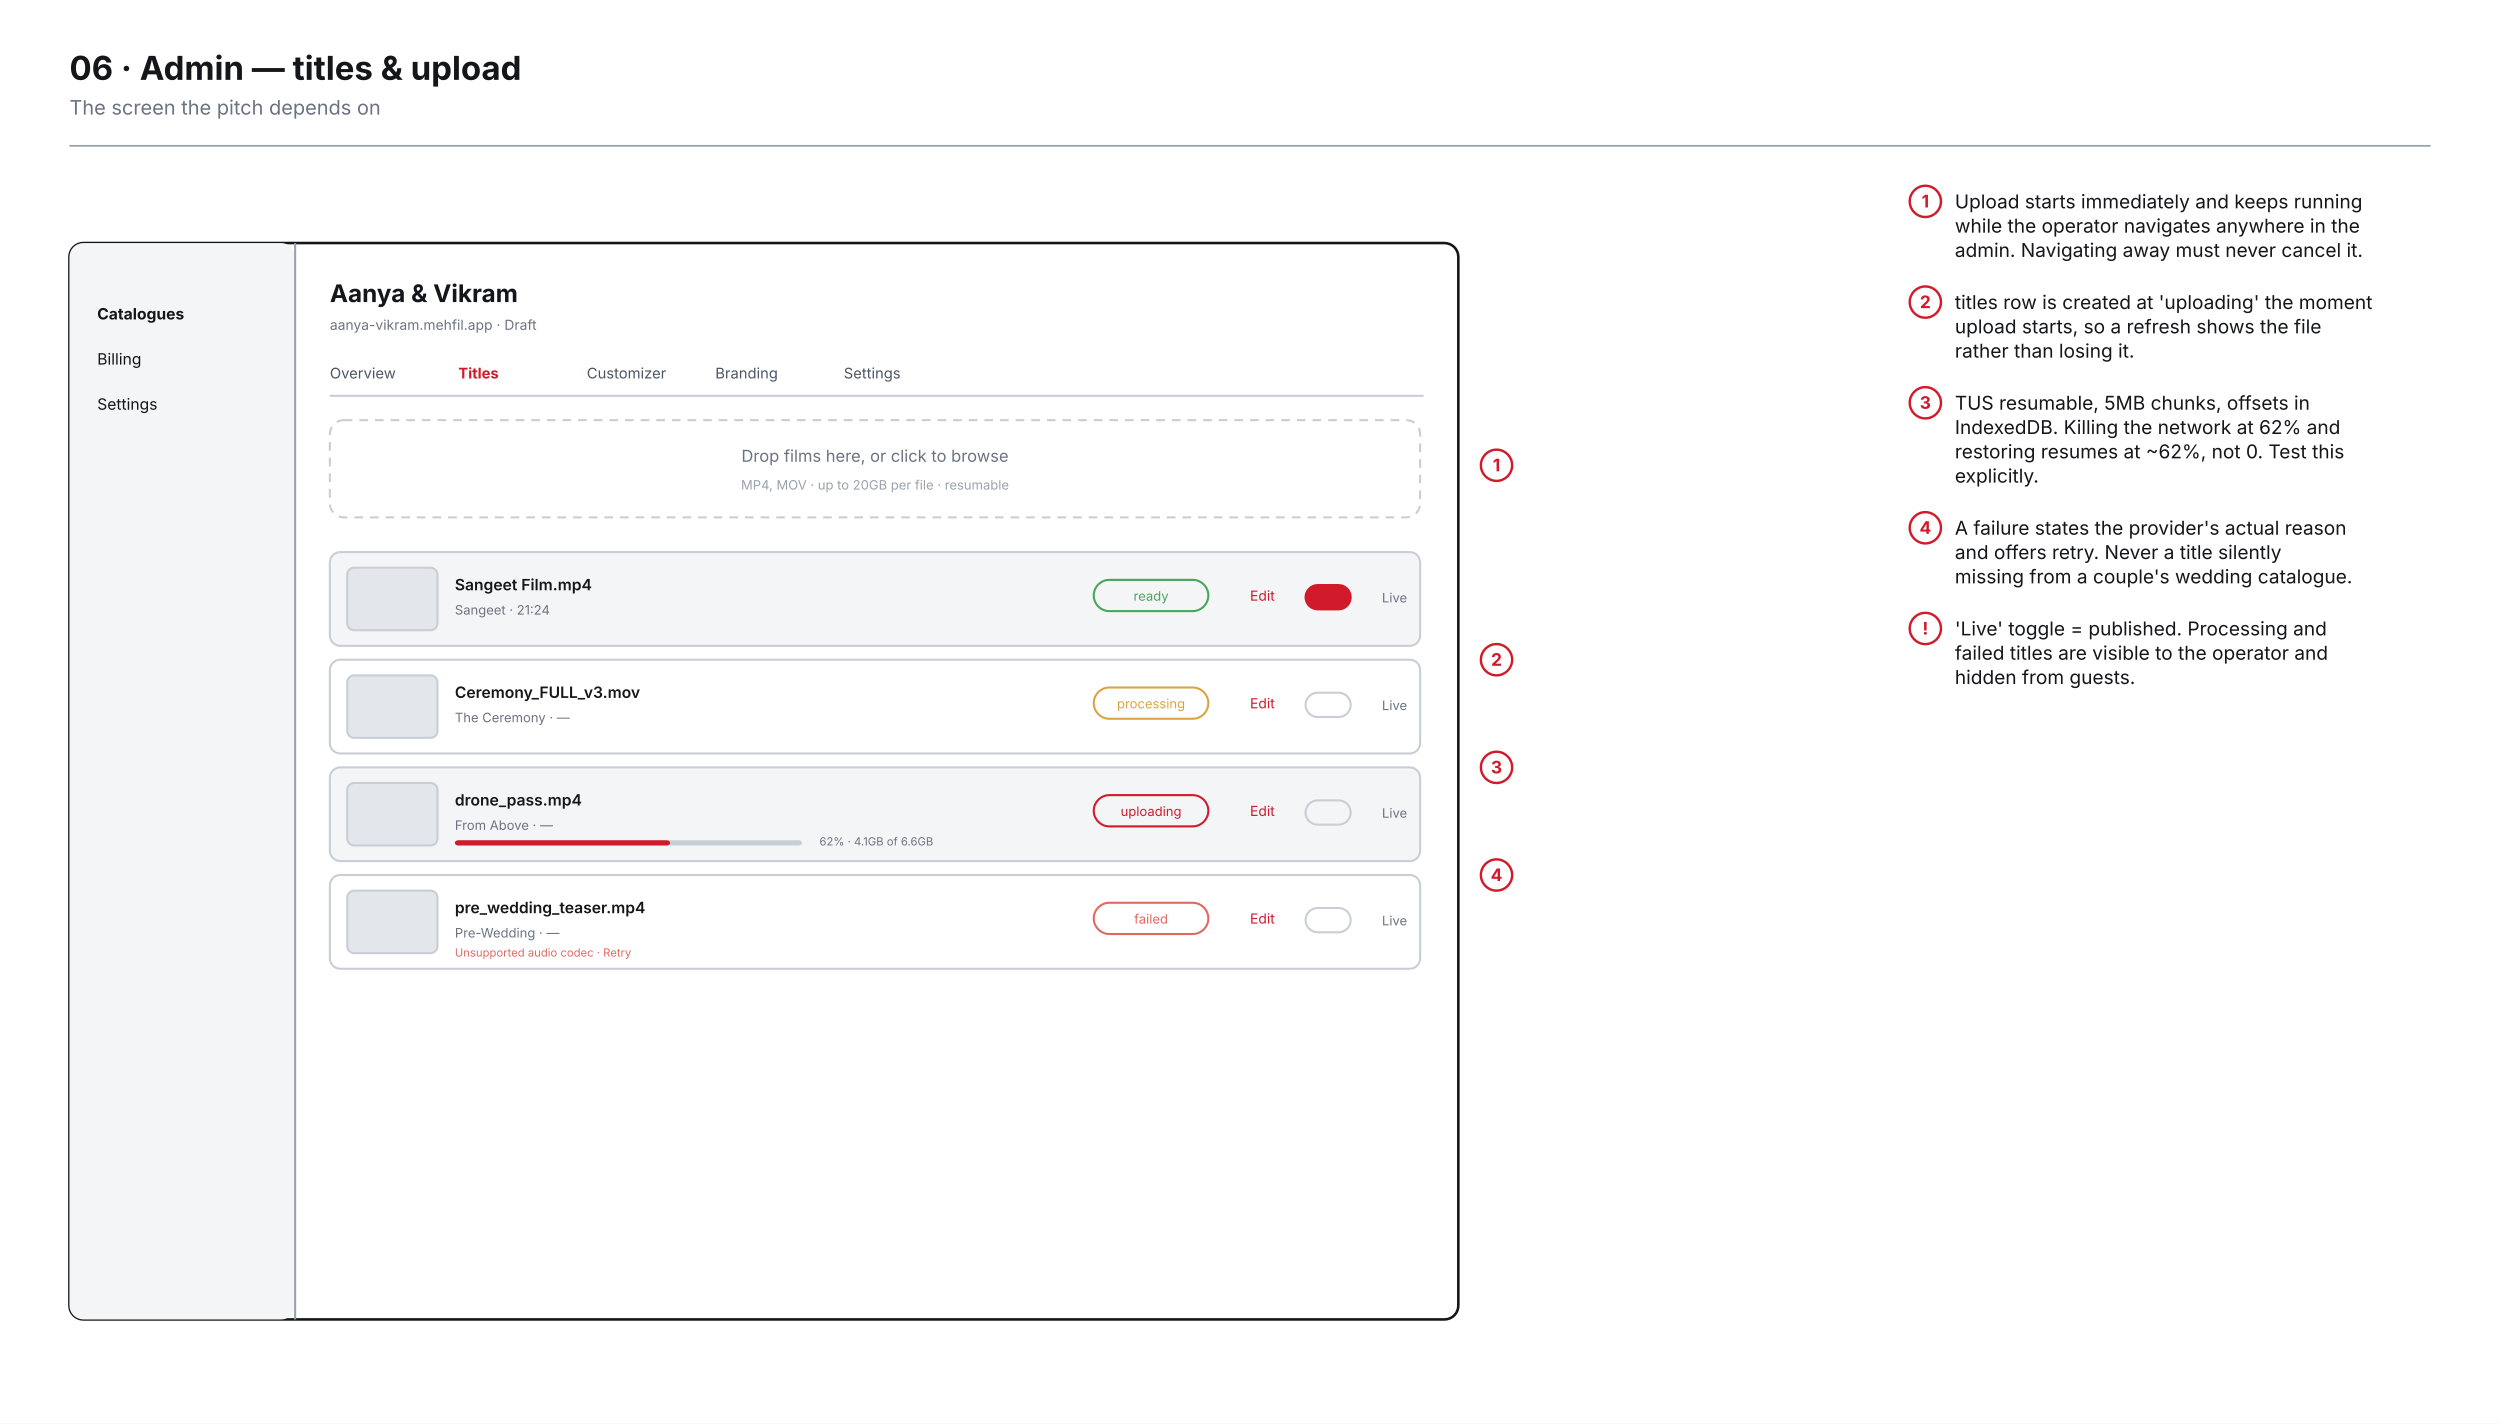
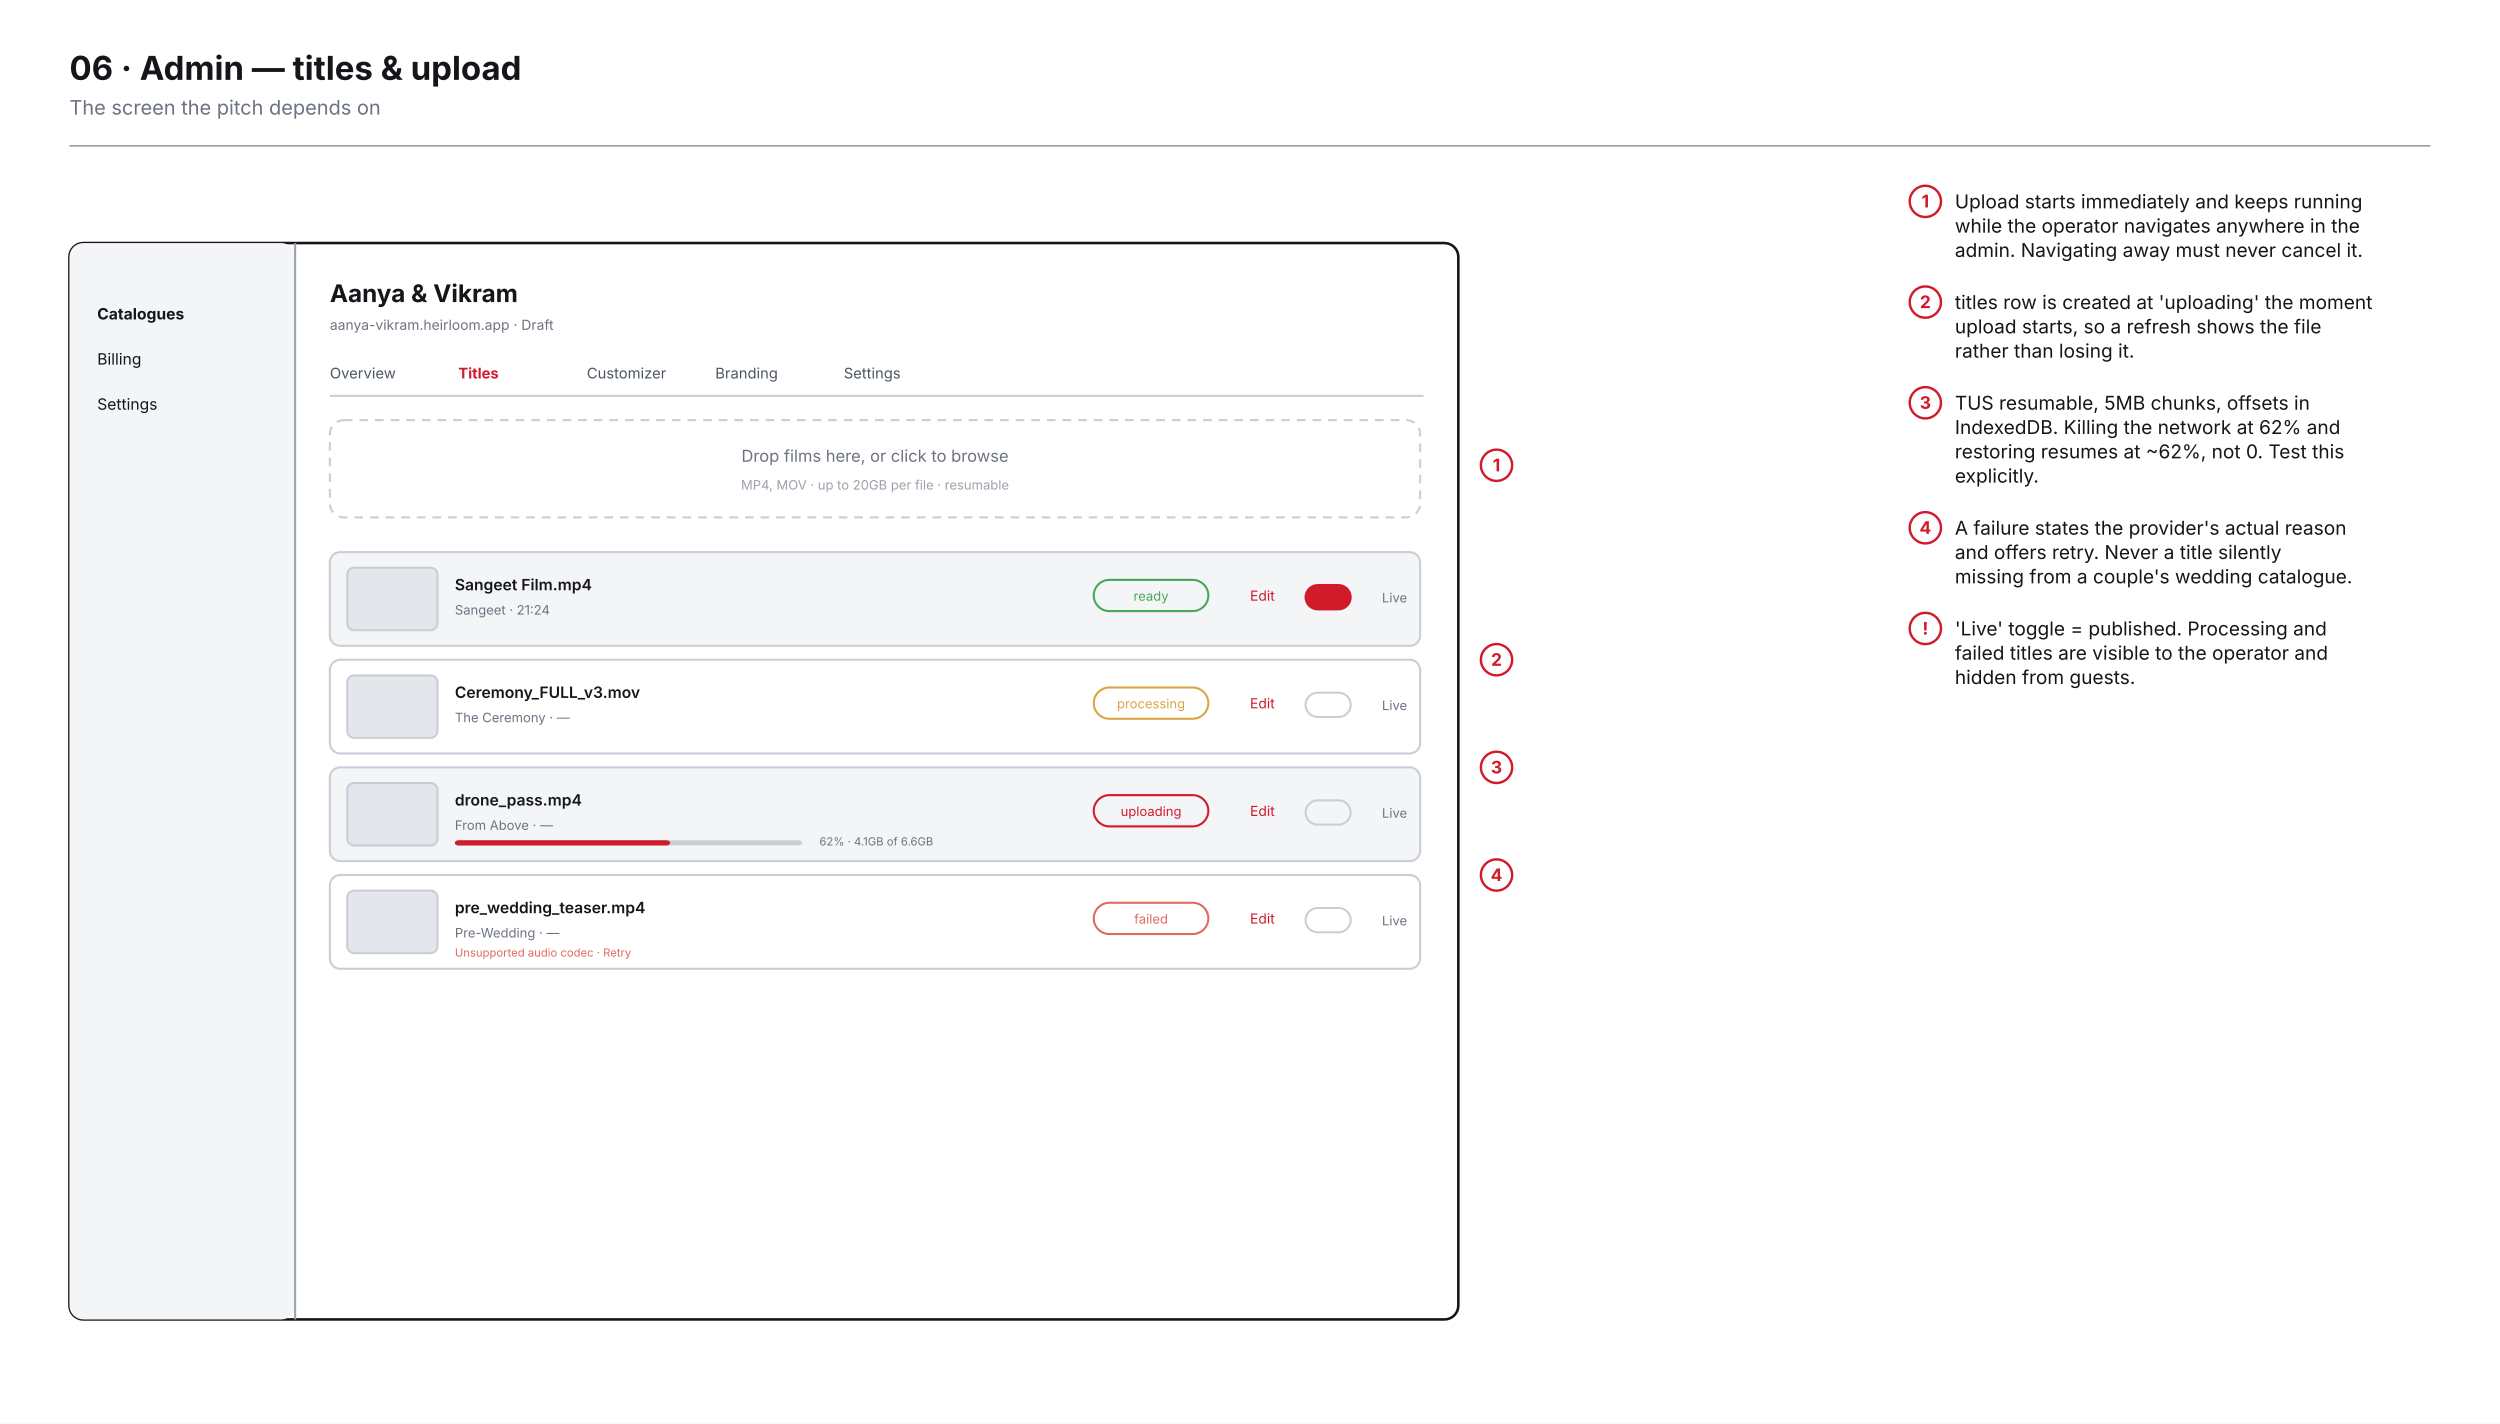
<svg xmlns="http://www.w3.org/2000/svg" width="1440" height="820" viewBox="0 0 1440 820" font-family="Inter, Helvetica, Arial, sans-serif">
  <rect width="1440" height="820" fill="#ffffff" />
  <text x="40" y="46" font-size="19" font-weight="700" fill="#14161a">06 · Admin — titles &amp; upload</text>
  <text x="40" y="66" font-size="11.5" fill="#6b7280">The screen the pitch depends on</text>
  <line x1="40" y1="84" x2="1400" y2="84" stroke="#9aa1ab" stroke-width="1" />
  <rect x="40" y="140" width="800" height="620" rx="8" fill="#fff" stroke="#14161a" stroke-width="1.5" opacity="1" />
  <rect x="40" y="140" width="130" height="620" rx="8" fill="#f4f5f7" stroke="none" stroke-width="1.2" opacity="1" />
  <text x="56" y="184" font-family="Inter, Helvetica, Arial, sans-serif" font-size="9" font-weight="700" fill="#14161a" text-anchor="start" letter-spacing="0">Catalogues</text>
  <text x="56" y="210" font-family="Inter, Helvetica, Arial, sans-serif" font-size="9" font-weight="400" fill="#14161a" text-anchor="start" letter-spacing="0">Billing</text>
  <text x="56" y="236" font-family="Inter, Helvetica, Arial, sans-serif" font-size="9" font-weight="400" fill="#14161a" text-anchor="start" letter-spacing="0">Settings</text>
  <line x1="170" y1="140" x2="170" y2="760" stroke="#9aa1ab" stroke-width="1.2" />
  <text x="190" y="174" font-family="Inter, Helvetica, Arial, sans-serif" font-size="14" font-weight="700" fill="#14161a" text-anchor="start" letter-spacing="0">Aanya &amp; Vikram</text>
-   <text x="190" y="190" font-family="Inter, Helvetica, Arial, sans-serif" font-size="8" font-weight="400" fill="#6b7280" text-anchor="start" letter-spacing="0">aanya-vikram.mehfil.app  ·  Draft</text>
+   <text x="190" y="190" font-family="Inter, Helvetica, Arial, sans-serif" font-size="8" font-weight="400" fill="#6b7280" text-anchor="start" letter-spacing="0">aanya-vikram.heirloom.app  ·  Draft</text>
  <text x="190" y="218" font-family="Inter, Helvetica, Arial, sans-serif" font-size="8.5" font-weight="400" fill="#4b5563" text-anchor="start" letter-spacing="0">Overview</text>
  <text x="264" y="218" font-family="Inter, Helvetica, Arial, sans-serif" font-size="8.5" font-weight="700" fill="#d11a2a" text-anchor="start" letter-spacing="0">Titles</text>
  <text x="338" y="218" font-family="Inter, Helvetica, Arial, sans-serif" font-size="8.5" font-weight="400" fill="#4b5563" text-anchor="start" letter-spacing="0">Customizer</text>
  <text x="412" y="218" font-family="Inter, Helvetica, Arial, sans-serif" font-size="8.5" font-weight="400" fill="#4b5563" text-anchor="start" letter-spacing="0">Branding</text>
  <text x="486" y="218" font-family="Inter, Helvetica, Arial, sans-serif" font-size="8.5" font-weight="400" fill="#4b5563" text-anchor="start" letter-spacing="0">Settings</text>
  <line x1="190" y1="228" x2="820" y2="228" stroke="#c9ced6" stroke-width="1.2" />
  <rect x="190" y="242" width="628" height="56" rx="8" fill="none" stroke="#c9ced6" stroke-width="1.2" opacity="1" stroke-dasharray="5 4" />
  <text x="504.0" y="266" font-family="Inter, Helvetica, Arial, sans-serif" font-size="9.5" font-weight="400" fill="#6b7280" text-anchor="middle" letter-spacing="0">Drop films here, or click to browse</text>
  <text x="504.0" y="282" font-family="Inter, Helvetica, Arial, sans-serif" font-size="7.5" font-weight="400" fill="#9aa1ab" text-anchor="middle" letter-spacing="0">MP4, MOV · up to 20GB per file · resumable</text>
  <rect x="190" y="318" width="628" height="54" rx="6" fill="#f4f5f7" stroke="#c9ced6" stroke-width="1.2" opacity="1" />
  <rect x="200" y="327" width="52" height="36" rx="4" fill="#e3e6ea" stroke="#c9ced6" stroke-width="1.2" opacity="1" />
  <text x="262" y="340" font-family="Inter, Helvetica, Arial, sans-serif" font-size="9" font-weight="600" fill="#14161a" text-anchor="start" letter-spacing="0">Sangeet Film.mp4</text>
  <text x="262" y="354" font-family="Inter, Helvetica, Arial, sans-serif" font-size="7.5" font-weight="400" fill="#6b7280" text-anchor="start" letter-spacing="0">Sangeet  ·  21:24</text>
  <rect x="630" y="334" width="66" height="18" rx="9" fill="none" stroke="#46a758" stroke-width="1.2" opacity="1" />
  <text x="663" y="346" font-family="Inter, Helvetica, Arial, sans-serif" font-size="7.5" font-weight="400" fill="#46a758" text-anchor="middle" letter-spacing="0">ready</text>
  <text x="720" y="346" font-family="Inter, Helvetica, Arial, sans-serif" font-size="8" font-weight="400" fill="#d11a2a" text-anchor="start" letter-spacing="0">Edit</text>
  <rect x="752" y="337" width="26" height="14" rx="7" fill="#d11a2a" stroke="#d11a2a" stroke-width="1.2" opacity="1" />
  <text x="796" y="347" font-family="Inter, Helvetica, Arial, sans-serif" font-size="7.5" font-weight="400" fill="#6b7280" text-anchor="start" letter-spacing="0">Live</text>
  <rect x="190" y="380" width="628" height="54" rx="6" fill="#fff" stroke="#c9ced6" stroke-width="1.2" opacity="1" />
  <rect x="200" y="389" width="52" height="36" rx="4" fill="#e3e6ea" stroke="#c9ced6" stroke-width="1.2" opacity="1" />
  <text x="262" y="402" font-family="Inter, Helvetica, Arial, sans-serif" font-size="9" font-weight="600" fill="#14161a" text-anchor="start" letter-spacing="0">Ceremony_FULL_v3.mov</text>
  <text x="262" y="416" font-family="Inter, Helvetica, Arial, sans-serif" font-size="7.5" font-weight="400" fill="#6b7280" text-anchor="start" letter-spacing="0">The Ceremony  ·  —</text>
  <rect x="630" y="396" width="66" height="18" rx="9" fill="none" stroke="#d9a441" stroke-width="1.2" opacity="1" />
  <text x="663" y="408" font-family="Inter, Helvetica, Arial, sans-serif" font-size="7.5" font-weight="400" fill="#d9a441" text-anchor="middle" letter-spacing="0">processing</text>
  <text x="720" y="408" font-family="Inter, Helvetica, Arial, sans-serif" font-size="8" font-weight="400" fill="#d11a2a" text-anchor="start" letter-spacing="0">Edit</text>
  <rect x="752" y="399" width="26" height="14" rx="7" fill="none" stroke="#c9ced6" stroke-width="1.2" opacity="1" />
  <text x="796" y="409" font-family="Inter, Helvetica, Arial, sans-serif" font-size="7.5" font-weight="400" fill="#6b7280" text-anchor="start" letter-spacing="0">Live</text>
  <rect x="190" y="442" width="628" height="54" rx="6" fill="#f4f5f7" stroke="#c9ced6" stroke-width="1.2" opacity="1" />
  <rect x="200" y="451" width="52" height="36" rx="4" fill="#e3e6ea" stroke="#c9ced6" stroke-width="1.2" opacity="1" />
  <text x="262" y="464" font-family="Inter, Helvetica, Arial, sans-serif" font-size="9" font-weight="600" fill="#14161a" text-anchor="start" letter-spacing="0">drone_pass.mp4</text>
  <text x="262" y="478" font-family="Inter, Helvetica, Arial, sans-serif" font-size="7.5" font-weight="400" fill="#6b7280" text-anchor="start" letter-spacing="0">From Above  ·  —</text>
  <rect x="630" y="458" width="66" height="18" rx="9" fill="none" stroke="#d11a2a" stroke-width="1.2" opacity="1" />
  <text x="663" y="470" font-family="Inter, Helvetica, Arial, sans-serif" font-size="7.5" font-weight="400" fill="#d11a2a" text-anchor="middle" letter-spacing="0">uploading</text>
  <rect x="262" y="484" width="200" height="3" rx="2" fill="#c9ced6" stroke="none" stroke-width="1.2" opacity="1" />
  <rect x="262" y="484" width="124.0" height="3" rx="2" fill="#d11a2a" stroke="none" stroke-width="1.2" opacity="1" />
  <text x="472" y="487" font-family="Inter, Helvetica, Arial, sans-serif" font-size="6.5" font-weight="400" fill="#6b7280" text-anchor="start" letter-spacing="0">62%  ·  4.1GB of 6.6GB</text>
  <text x="720" y="470" font-family="Inter, Helvetica, Arial, sans-serif" font-size="8" font-weight="400" fill="#d11a2a" text-anchor="start" letter-spacing="0">Edit</text>
  <rect x="752" y="461" width="26" height="14" rx="7" fill="none" stroke="#c9ced6" stroke-width="1.2" opacity="1" />
  <text x="796" y="471" font-family="Inter, Helvetica, Arial, sans-serif" font-size="7.5" font-weight="400" fill="#6b7280" text-anchor="start" letter-spacing="0">Live</text>
  <rect x="190" y="504" width="628" height="54" rx="6" fill="#fff" stroke="#c9ced6" stroke-width="1.2" opacity="1" />
  <rect x="200" y="513" width="52" height="36" rx="4" fill="#e3e6ea" stroke="#c9ced6" stroke-width="1.2" opacity="1" />
  <text x="262" y="526" font-family="Inter, Helvetica, Arial, sans-serif" font-size="9" font-weight="600" fill="#14161a" text-anchor="start" letter-spacing="0">pre_wedding_teaser.mp4</text>
  <text x="262" y="540" font-family="Inter, Helvetica, Arial, sans-serif" font-size="7.5" font-weight="400" fill="#6b7280" text-anchor="start" letter-spacing="0">Pre-Wedding  ·  —</text>
  <rect x="630" y="520" width="66" height="18" rx="9" fill="none" stroke="#e0685f" stroke-width="1.2" opacity="1" />
  <text x="663" y="532" font-family="Inter, Helvetica, Arial, sans-serif" font-size="7.5" font-weight="400" fill="#e0685f" text-anchor="middle" letter-spacing="0">failed</text>
  <text x="262" y="551" font-family="Inter, Helvetica, Arial, sans-serif" font-size="6.5" font-weight="400" fill="#e0685f" text-anchor="start" letter-spacing="0">Unsupported audio codec · Retry</text>
  <text x="720" y="532" font-family="Inter, Helvetica, Arial, sans-serif" font-size="8" font-weight="400" fill="#d11a2a" text-anchor="start" letter-spacing="0">Edit</text>
  <rect x="752" y="523" width="26" height="14" rx="7" fill="none" stroke="#c9ced6" stroke-width="1.2" opacity="1" />
  <text x="796" y="533" font-family="Inter, Helvetica, Arial, sans-serif" font-size="7.5" font-weight="400" fill="#6b7280" text-anchor="start" letter-spacing="0">Live</text>
  <circle cx="862" cy="268" r="9" fill="#fff" stroke="#d11a2a" stroke-width="1.4" />
  <text x="862" y="271.5" font-family="Inter, Helvetica, Arial, sans-serif" font-size="10" font-weight="700" fill="#d11a2a" text-anchor="middle" letter-spacing="0">1</text>
  <circle cx="862" cy="380" r="9" fill="#fff" stroke="#d11a2a" stroke-width="1.4" />
  <text x="862" y="383.5" font-family="Inter, Helvetica, Arial, sans-serif" font-size="10" font-weight="700" fill="#d11a2a" text-anchor="middle" letter-spacing="0">2</text>
  <circle cx="862" cy="442" r="9" fill="#fff" stroke="#d11a2a" stroke-width="1.4" />
  <text x="862" y="445.5" font-family="Inter, Helvetica, Arial, sans-serif" font-size="10" font-weight="700" fill="#d11a2a" text-anchor="middle" letter-spacing="0">3</text>
  <circle cx="862" cy="504" r="9" fill="#fff" stroke="#d11a2a" stroke-width="1.4" />
  <text x="862" y="507.5" font-family="Inter, Helvetica, Arial, sans-serif" font-size="10" font-weight="700" fill="#d11a2a" text-anchor="middle" letter-spacing="0">4</text>
  <circle cx="1109" cy="116" r="9" fill="#fff" stroke="#d11a2a" stroke-width="1.4" />
  <text x="1109" y="119.5" font-size="10" font-weight="700" fill="#d11a2a" text-anchor="middle">1</text>
  <text x="1126" y="120" font-size="11" fill="#14161a">Upload starts immediately and keeps running</text>
  <text x="1126" y="134" font-size="11" fill="#14161a">while the operator navigates anywhere in the</text>
  <text x="1126" y="148" font-size="11" fill="#14161a">admin. Navigating away must never cancel it.</text>
  <circle cx="1109" cy="174" r="9" fill="#fff" stroke="#d11a2a" stroke-width="1.4" />
  <text x="1109" y="177.5" font-size="10" font-weight="700" fill="#d11a2a" text-anchor="middle">2</text>
  <text x="1126" y="178" font-size="11" fill="#14161a">titles row is created at 'uploading' the moment</text>
  <text x="1126" y="192" font-size="11" fill="#14161a">upload starts, so a refresh shows the file</text>
  <text x="1126" y="206" font-size="11" fill="#14161a">rather than losing it.</text>
  <circle cx="1109" cy="232" r="9" fill="#fff" stroke="#d11a2a" stroke-width="1.4" />
  <text x="1109" y="235.5" font-size="10" font-weight="700" fill="#d11a2a" text-anchor="middle">3</text>
  <text x="1126" y="236" font-size="11" fill="#14161a">TUS resumable, 5MB chunks, offsets in</text>
  <text x="1126" y="250" font-size="11" fill="#14161a">IndexedDB. Killing the network at 62% and</text>
  <text x="1126" y="264" font-size="11" fill="#14161a">restoring resumes at ~62%, not 0. Test this</text>
  <text x="1126" y="278" font-size="11" fill="#14161a">explicitly.</text>
  <circle cx="1109" cy="304" r="9" fill="#fff" stroke="#d11a2a" stroke-width="1.4" />
  <text x="1109" y="307.5" font-size="10" font-weight="700" fill="#d11a2a" text-anchor="middle">4</text>
  <text x="1126" y="308" font-size="11" fill="#14161a">A failure states the provider's actual reason</text>
  <text x="1126" y="322" font-size="11" fill="#14161a">and offers retry. Never a title silently</text>
  <text x="1126" y="336" font-size="11" fill="#14161a">missing from a couple's wedding catalogue.</text>
  <circle cx="1109" cy="362" r="9" fill="#fff" stroke="#d11a2a" stroke-width="1.4" />
  <text x="1109" y="365.5" font-size="10" font-weight="700" fill="#d11a2a" text-anchor="middle">!</text>
  <text x="1126" y="366" font-size="11" fill="#14161a">'Live' toggle = published. Processing and</text>
  <text x="1126" y="380" font-size="11" fill="#14161a">failed titles are visible to the operator and</text>
  <text x="1126" y="394" font-size="11" fill="#14161a">hidden from guests.</text>
</svg>
